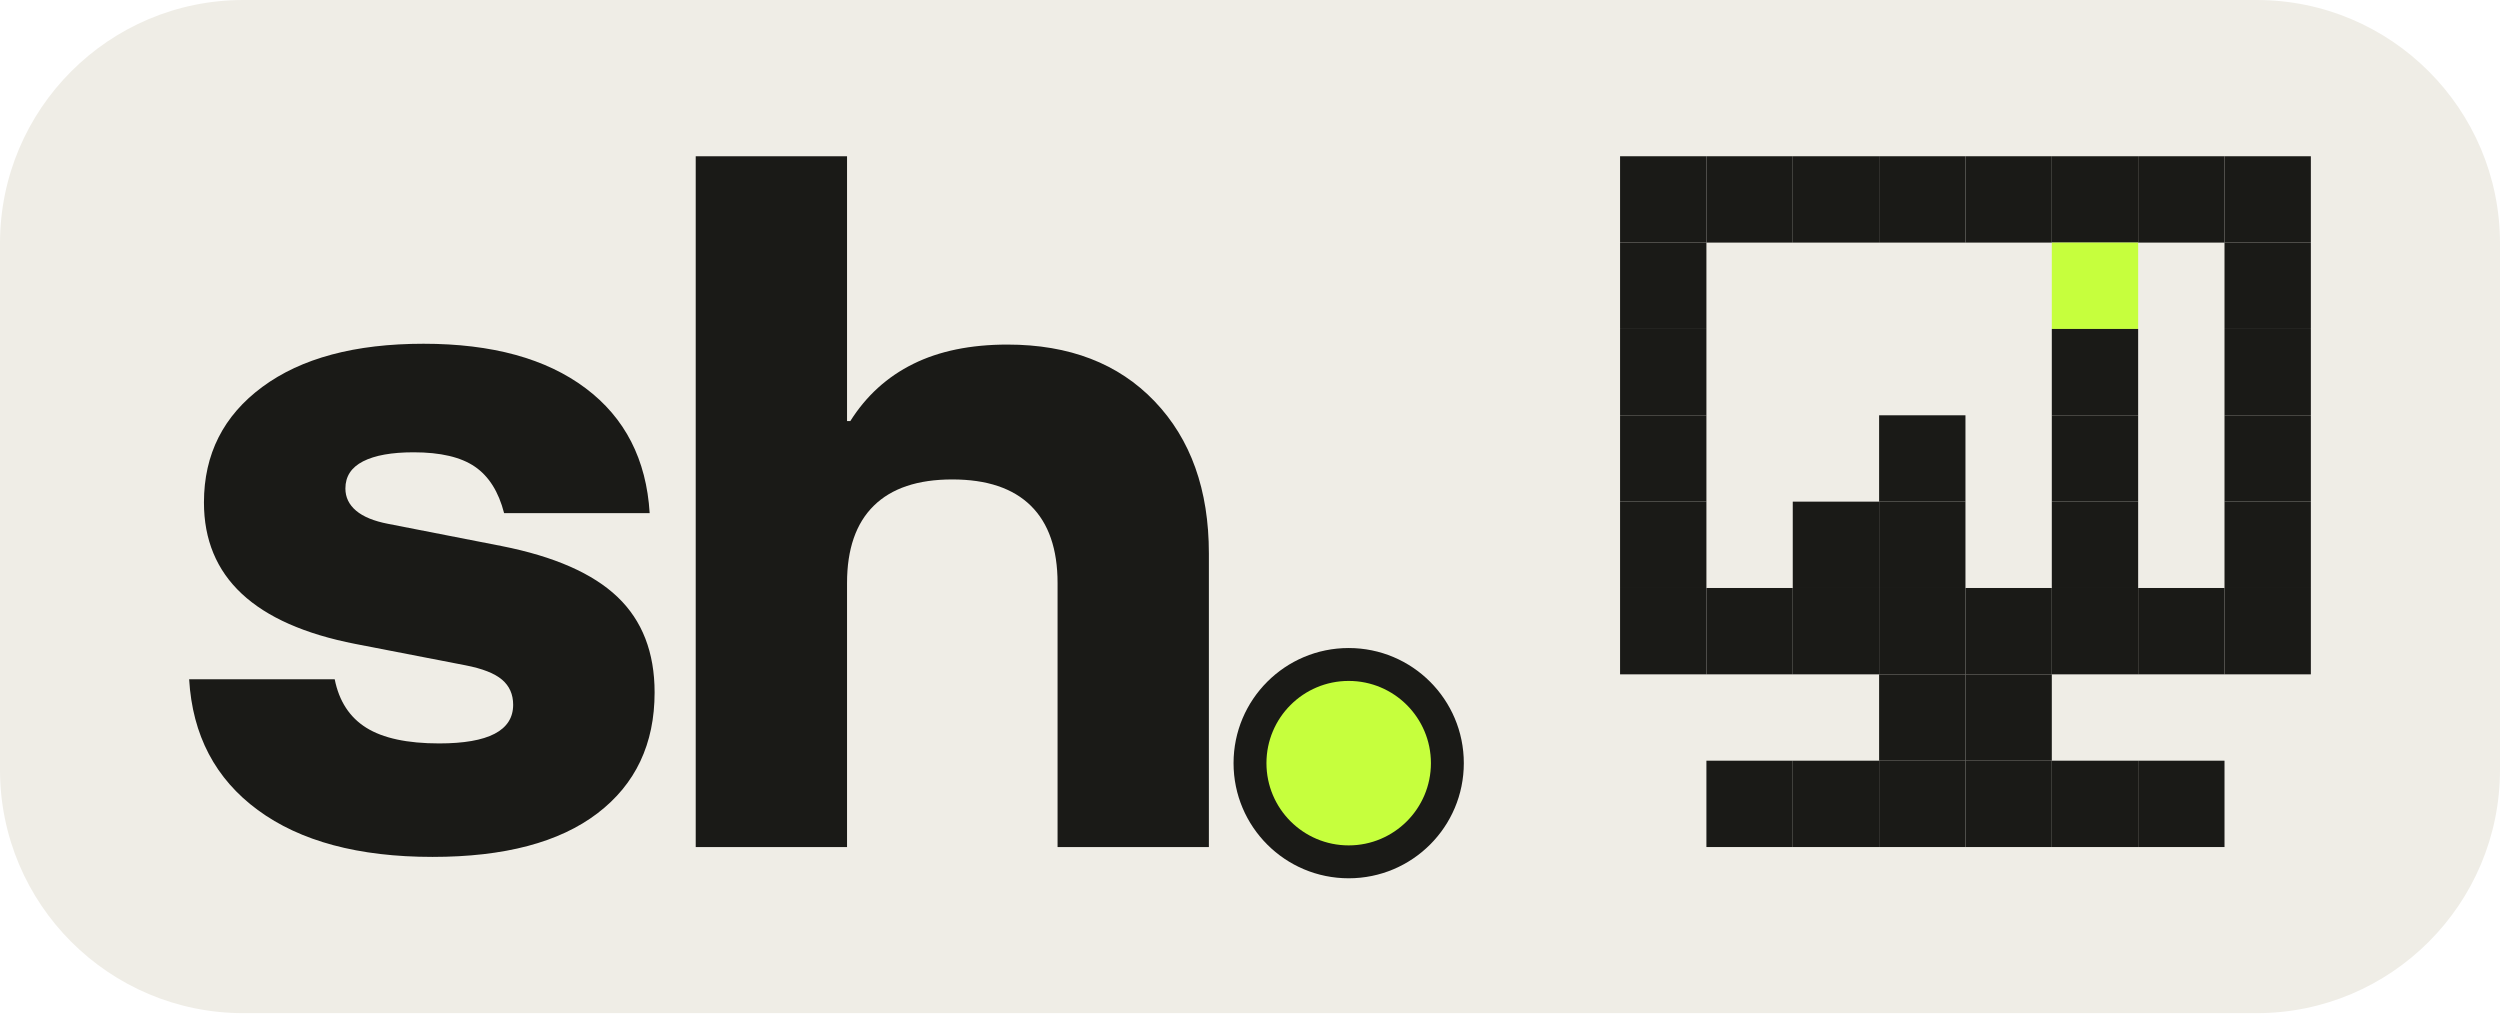
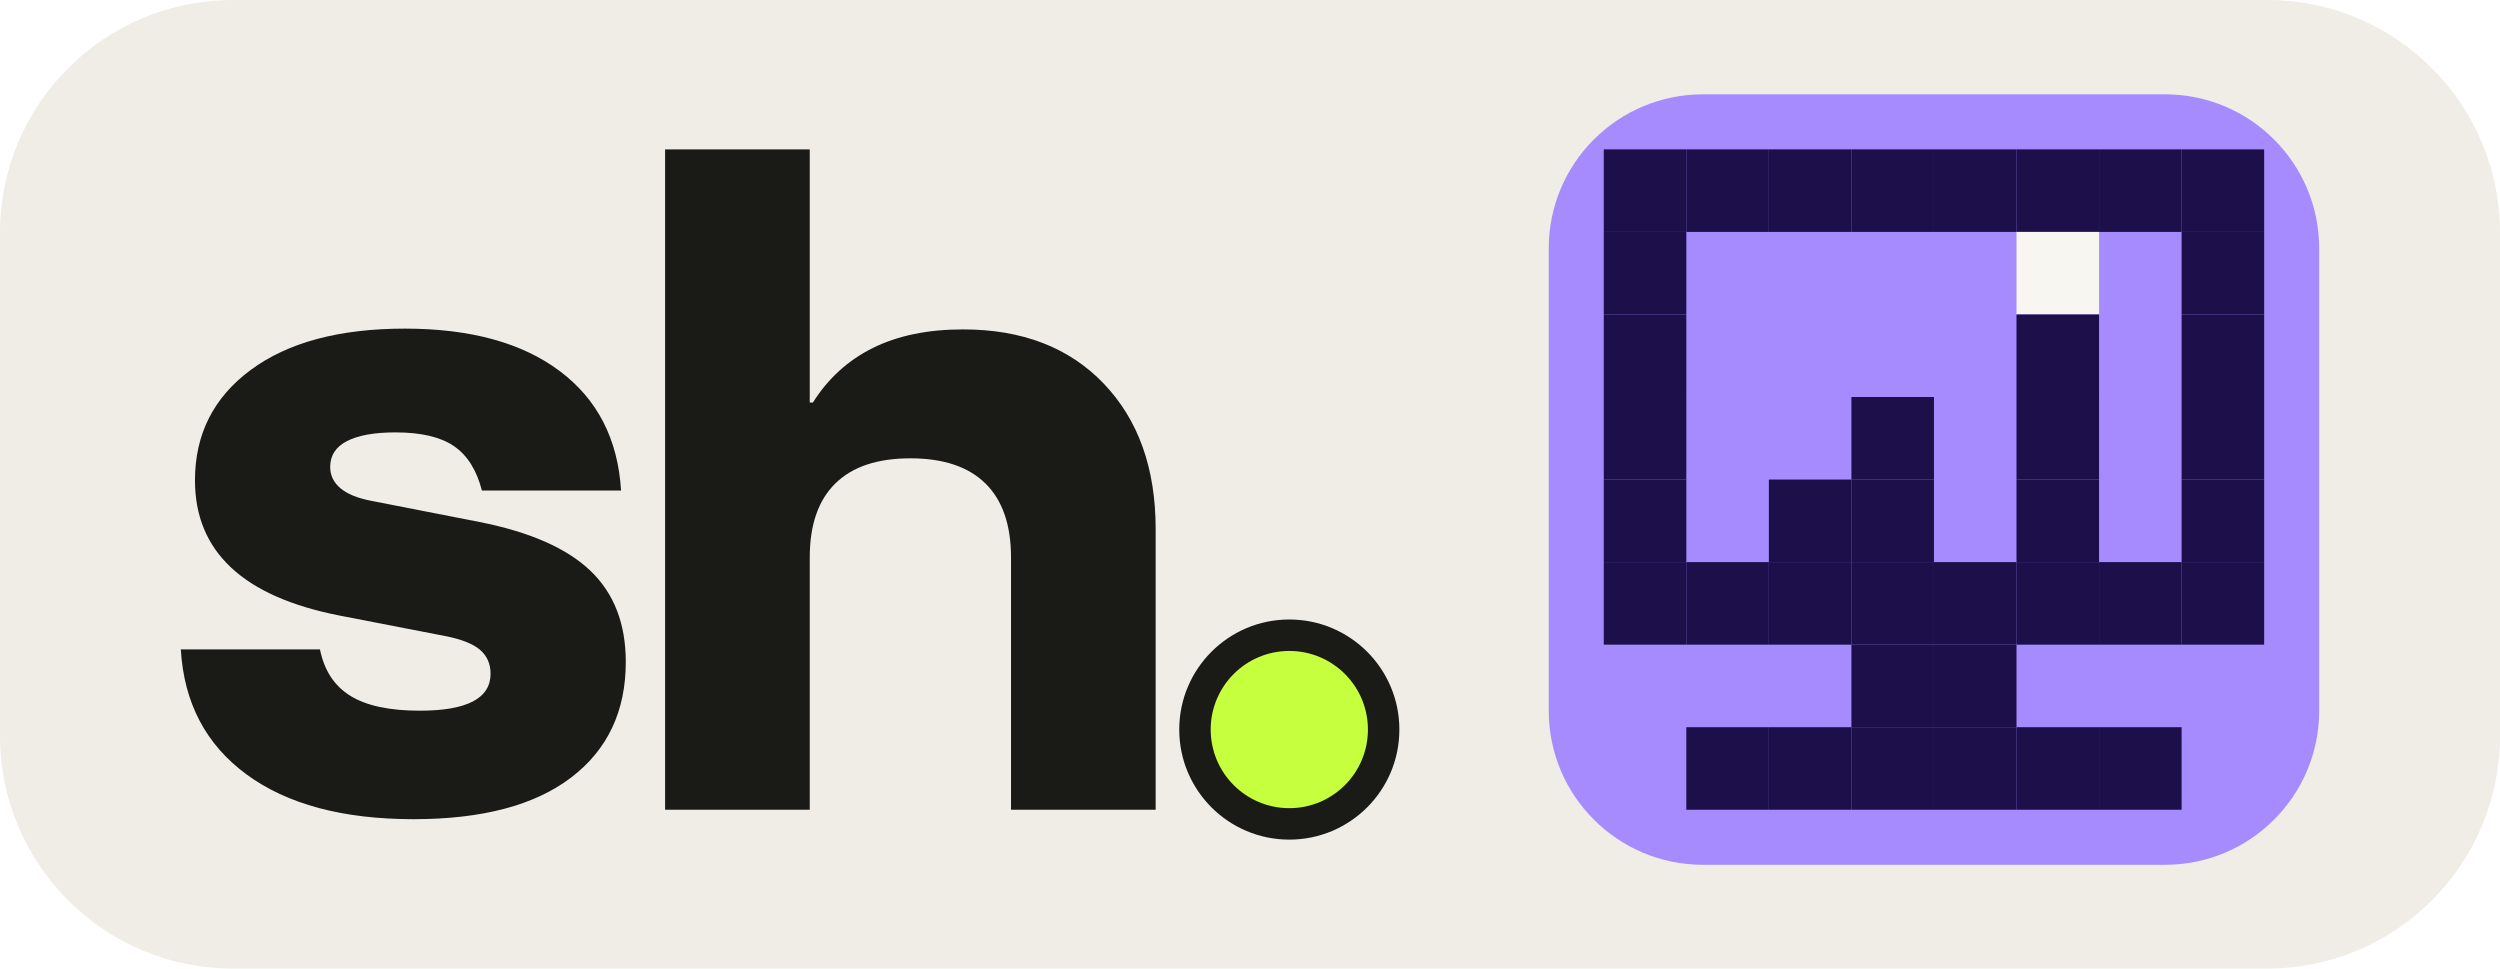
- <svg xmlns="http://www.w3.org/2000/svg" viewBox="0 0 3040 1232" role="img" aria-label="sh. HQ" shape-rendering="geometricPrecision">
-   <rect width="3040" height="1232" rx="296" fill="#EFEDE6" />
+ <svg xmlns="http://www.w3.org/2000/svg" viewBox="0 0 3180 1232" role="img" aria-label="sh. HQ" shape-rendering="geometricPrecision">
+   <rect width="3180" height="1232" rx="296" fill="#EFEDE6" />
  <path fill="#1A1A17" d="M526 1042Q391 1042 313.5 985.0Q236 928 230 826H407Q415 866 445.5 885.0Q476 904 534 904Q624 904 624 857Q624 838 610.5 826.5Q597 815 566 809L432 783Q248 747 248 611Q248 523 319.0 470.5Q390 418 515 418Q640 418 712.0 472.0Q784 526 790 624H613Q603 585 577.5 567.5Q552 550 503 550Q463 550 441.5 561.0Q420 572 420 594Q420 610 433.0 621.0Q446 632 472 637L610 664Q706 683 751.0 726.0Q796 769 796 842Q796 936 726.5 989.0Q657 1042 526 1042Z" />
  <path fill="#1A1A17" d="M846.0 1030V190H1030.0V512H1034.0Q1063.0 466 1110.5 442.5Q1158.0 419 1225.0 419Q1338.0 419 1404.0 488.0Q1470.0 557 1470.0 673V1030H1286.0V709Q1286.0 647 1253.5 615.0Q1221.0 583 1158.0 583Q1095.0 583 1062.5 615.0Q1030.0 647 1030.0 709V1030Z" />
  <circle cx="1640" cy="928" r="140" fill="#1A1A17" />
  <circle cx="1640" cy="928" r="100" fill="#C6FF3D" />
-   <rect x="1970" y="190" width="105" height="105" fill="#1A1A17" />
-   <rect x="2075" y="190" width="105" height="105" fill="#1A1A17" />
-   <rect x="2180" y="190" width="105" height="105" fill="#1A1A17" />
-   <rect x="2285" y="190" width="105" height="105" fill="#1A1A17" />
-   <rect x="2390" y="190" width="105" height="105" fill="#1A1A17" />
-   <rect x="2495" y="190" width="105" height="105" fill="#1A1A17" />
-   <rect x="2600" y="190" width="105" height="105" fill="#1A1A17" />
-   <rect x="2705" y="190" width="105" height="105" fill="#1A1A17" />
-   <rect x="1970" y="295" width="105" height="105" fill="#1A1A17" />
-   <rect x="2495" y="295" width="105" height="105" fill="#C6FF3D" />
-   <rect x="2705" y="295" width="105" height="105" fill="#1A1A17" />
-   <rect x="1970" y="400" width="105" height="105" fill="#1A1A17" />
-   <rect x="2495" y="400" width="105" height="105" fill="#1A1A17" />
-   <rect x="2705" y="400" width="105" height="105" fill="#1A1A17" />
-   <rect x="1970" y="505" width="105" height="105" fill="#1A1A17" />
-   <rect x="2285" y="505" width="105" height="105" fill="#1A1A17" />
-   <rect x="2495" y="505" width="105" height="105" fill="#1A1A17" />
-   <rect x="2705" y="505" width="105" height="105" fill="#1A1A17" />
-   <rect x="1970" y="610" width="105" height="105" fill="#1A1A17" />
-   <rect x="2180" y="610" width="105" height="105" fill="#1A1A17" />
-   <rect x="2285" y="610" width="105" height="105" fill="#1A1A17" />
-   <rect x="2495" y="610" width="105" height="105" fill="#1A1A17" />
-   <rect x="2705" y="610" width="105" height="105" fill="#1A1A17" />
-   <rect x="1970" y="715" width="105" height="105" fill="#1A1A17" />
-   <rect x="2075" y="715" width="105" height="105" fill="#1A1A17" />
-   <rect x="2180" y="715" width="105" height="105" fill="#1A1A17" />
-   <rect x="2285" y="715" width="105" height="105" fill="#1A1A17" />
-   <rect x="2390" y="715" width="105" height="105" fill="#1A1A17" />
-   <rect x="2495" y="715" width="105" height="105" fill="#1A1A17" />
-   <rect x="2600" y="715" width="105" height="105" fill="#1A1A17" />
-   <rect x="2705" y="715" width="105" height="105" fill="#1A1A17" />
-   <rect x="2285" y="820" width="105" height="105" fill="#1A1A17" />
-   <rect x="2390" y="820" width="105" height="105" fill="#1A1A17" />
-   <rect x="2075" y="925" width="105" height="105" fill="#1A1A17" />
-   <rect x="2180" y="925" width="105" height="105" fill="#1A1A17" />
-   <rect x="2285" y="925" width="105" height="105" fill="#1A1A17" />
-   <rect x="2390" y="925" width="105" height="105" fill="#1A1A17" />
-   <rect x="2495" y="925" width="105" height="105" fill="#1A1A17" />
-   <rect x="2600" y="925" width="105" height="105" fill="#1A1A17" />
+   <rect x="1970" y="120" width="980" height="980" rx="196" fill="#A68BFF" />
+   <rect x="2040" y="190" width="105" height="105" fill="#1C0F4A" />
+   <rect x="2145" y="190" width="105" height="105" fill="#1C0F4A" />
+   <rect x="2250" y="190" width="105" height="105" fill="#1C0F4A" />
+   <rect x="2355" y="190" width="105" height="105" fill="#1C0F4A" />
+   <rect x="2460" y="190" width="105" height="105" fill="#1C0F4A" />
+   <rect x="2565" y="190" width="105" height="105" fill="#1C0F4A" />
+   <rect x="2670" y="190" width="105" height="105" fill="#1C0F4A" />
+   <rect x="2775" y="190" width="105" height="105" fill="#1C0F4A" />
+   <rect x="2040" y="295" width="105" height="105" fill="#1C0F4A" />
+   <rect x="2565" y="295" width="105" height="105" fill="#F7F6F1" />
+   <rect x="2775" y="295" width="105" height="105" fill="#1C0F4A" />
+   <rect x="2040" y="400" width="105" height="105" fill="#1C0F4A" />
+   <rect x="2565" y="400" width="105" height="105" fill="#1C0F4A" />
+   <rect x="2775" y="400" width="105" height="105" fill="#1C0F4A" />
+   <rect x="2040" y="505" width="105" height="105" fill="#1C0F4A" />
+   <rect x="2355" y="505" width="105" height="105" fill="#1C0F4A" />
+   <rect x="2565" y="505" width="105" height="105" fill="#1C0F4A" />
+   <rect x="2775" y="505" width="105" height="105" fill="#1C0F4A" />
+   <rect x="2040" y="610" width="105" height="105" fill="#1C0F4A" />
+   <rect x="2250" y="610" width="105" height="105" fill="#1C0F4A" />
+   <rect x="2355" y="610" width="105" height="105" fill="#1C0F4A" />
+   <rect x="2565" y="610" width="105" height="105" fill="#1C0F4A" />
+   <rect x="2775" y="610" width="105" height="105" fill="#1C0F4A" />
+   <rect x="2040" y="715" width="105" height="105" fill="#1C0F4A" />
+   <rect x="2145" y="715" width="105" height="105" fill="#1C0F4A" />
+   <rect x="2250" y="715" width="105" height="105" fill="#1C0F4A" />
+   <rect x="2355" y="715" width="105" height="105" fill="#1C0F4A" />
+   <rect x="2460" y="715" width="105" height="105" fill="#1C0F4A" />
+   <rect x="2565" y="715" width="105" height="105" fill="#1C0F4A" />
+   <rect x="2670" y="715" width="105" height="105" fill="#1C0F4A" />
+   <rect x="2775" y="715" width="105" height="105" fill="#1C0F4A" />
+   <rect x="2355" y="820" width="105" height="105" fill="#1C0F4A" />
+   <rect x="2460" y="820" width="105" height="105" fill="#1C0F4A" />
+   <rect x="2145" y="925" width="105" height="105" fill="#1C0F4A" />
+   <rect x="2250" y="925" width="105" height="105" fill="#1C0F4A" />
+   <rect x="2355" y="925" width="105" height="105" fill="#1C0F4A" />
+   <rect x="2460" y="925" width="105" height="105" fill="#1C0F4A" />
+   <rect x="2565" y="925" width="105" height="105" fill="#1C0F4A" />
+   <rect x="2670" y="925" width="105" height="105" fill="#1C0F4A" />
</svg>
